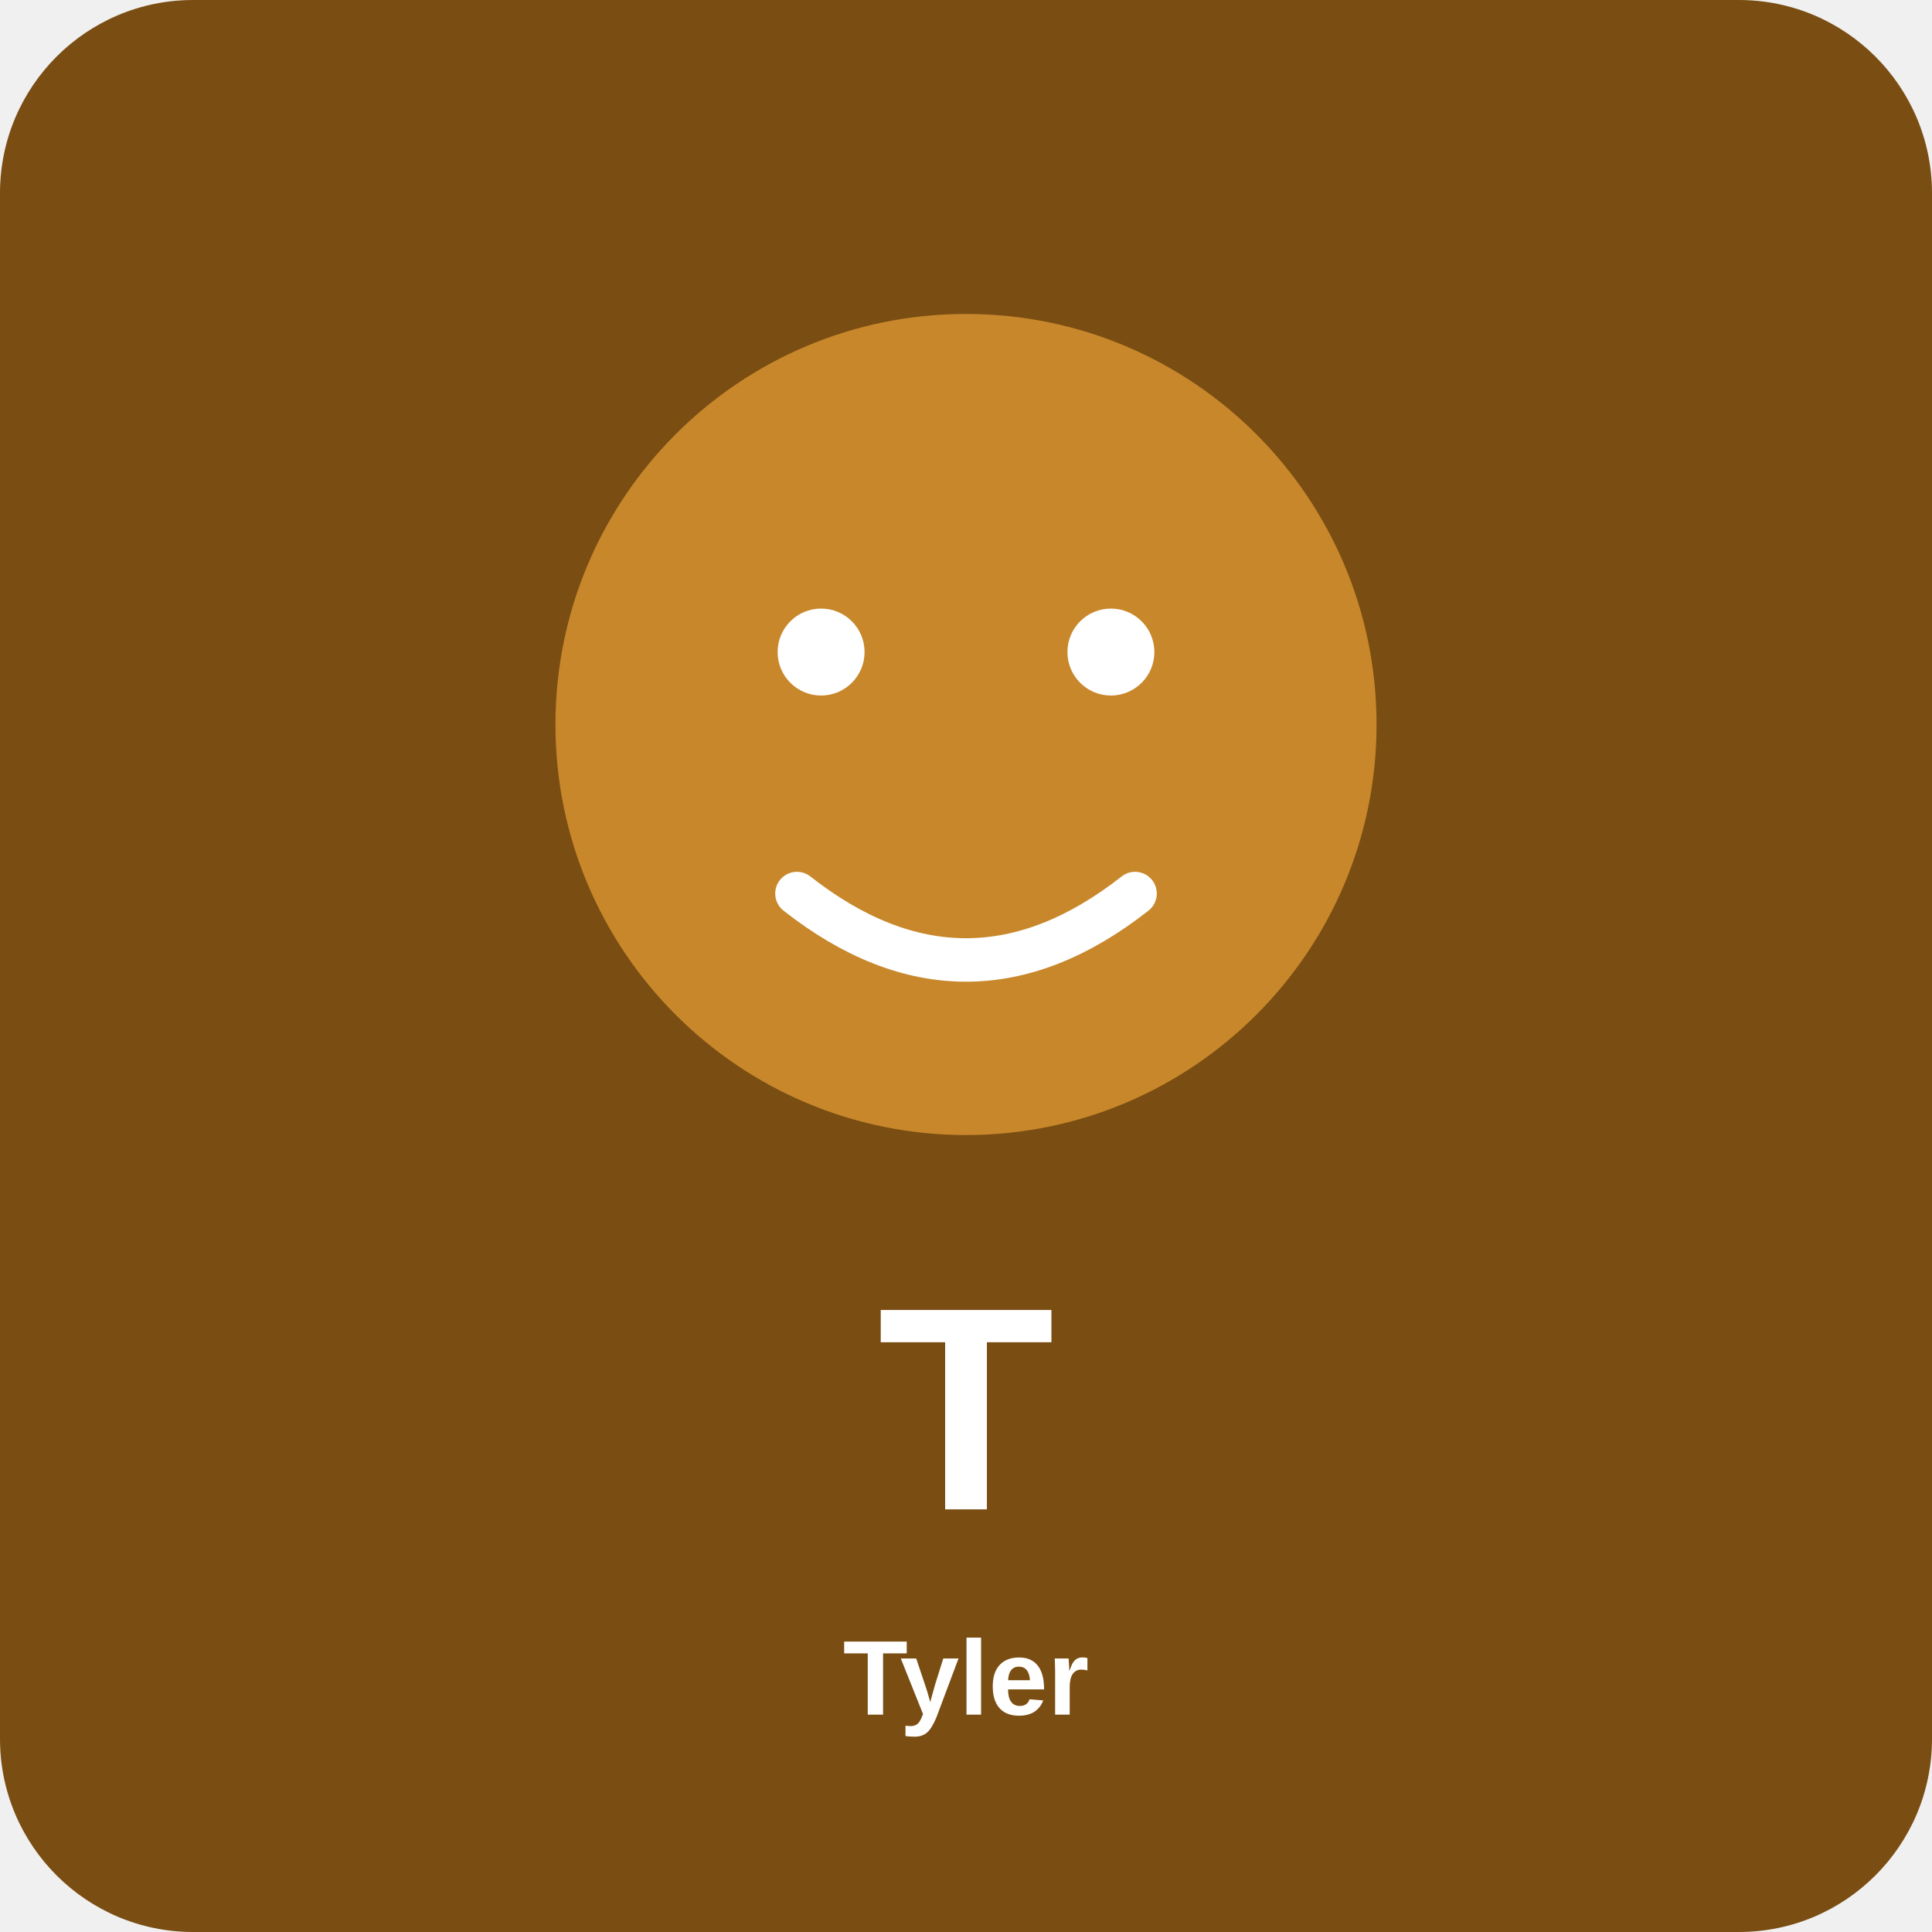
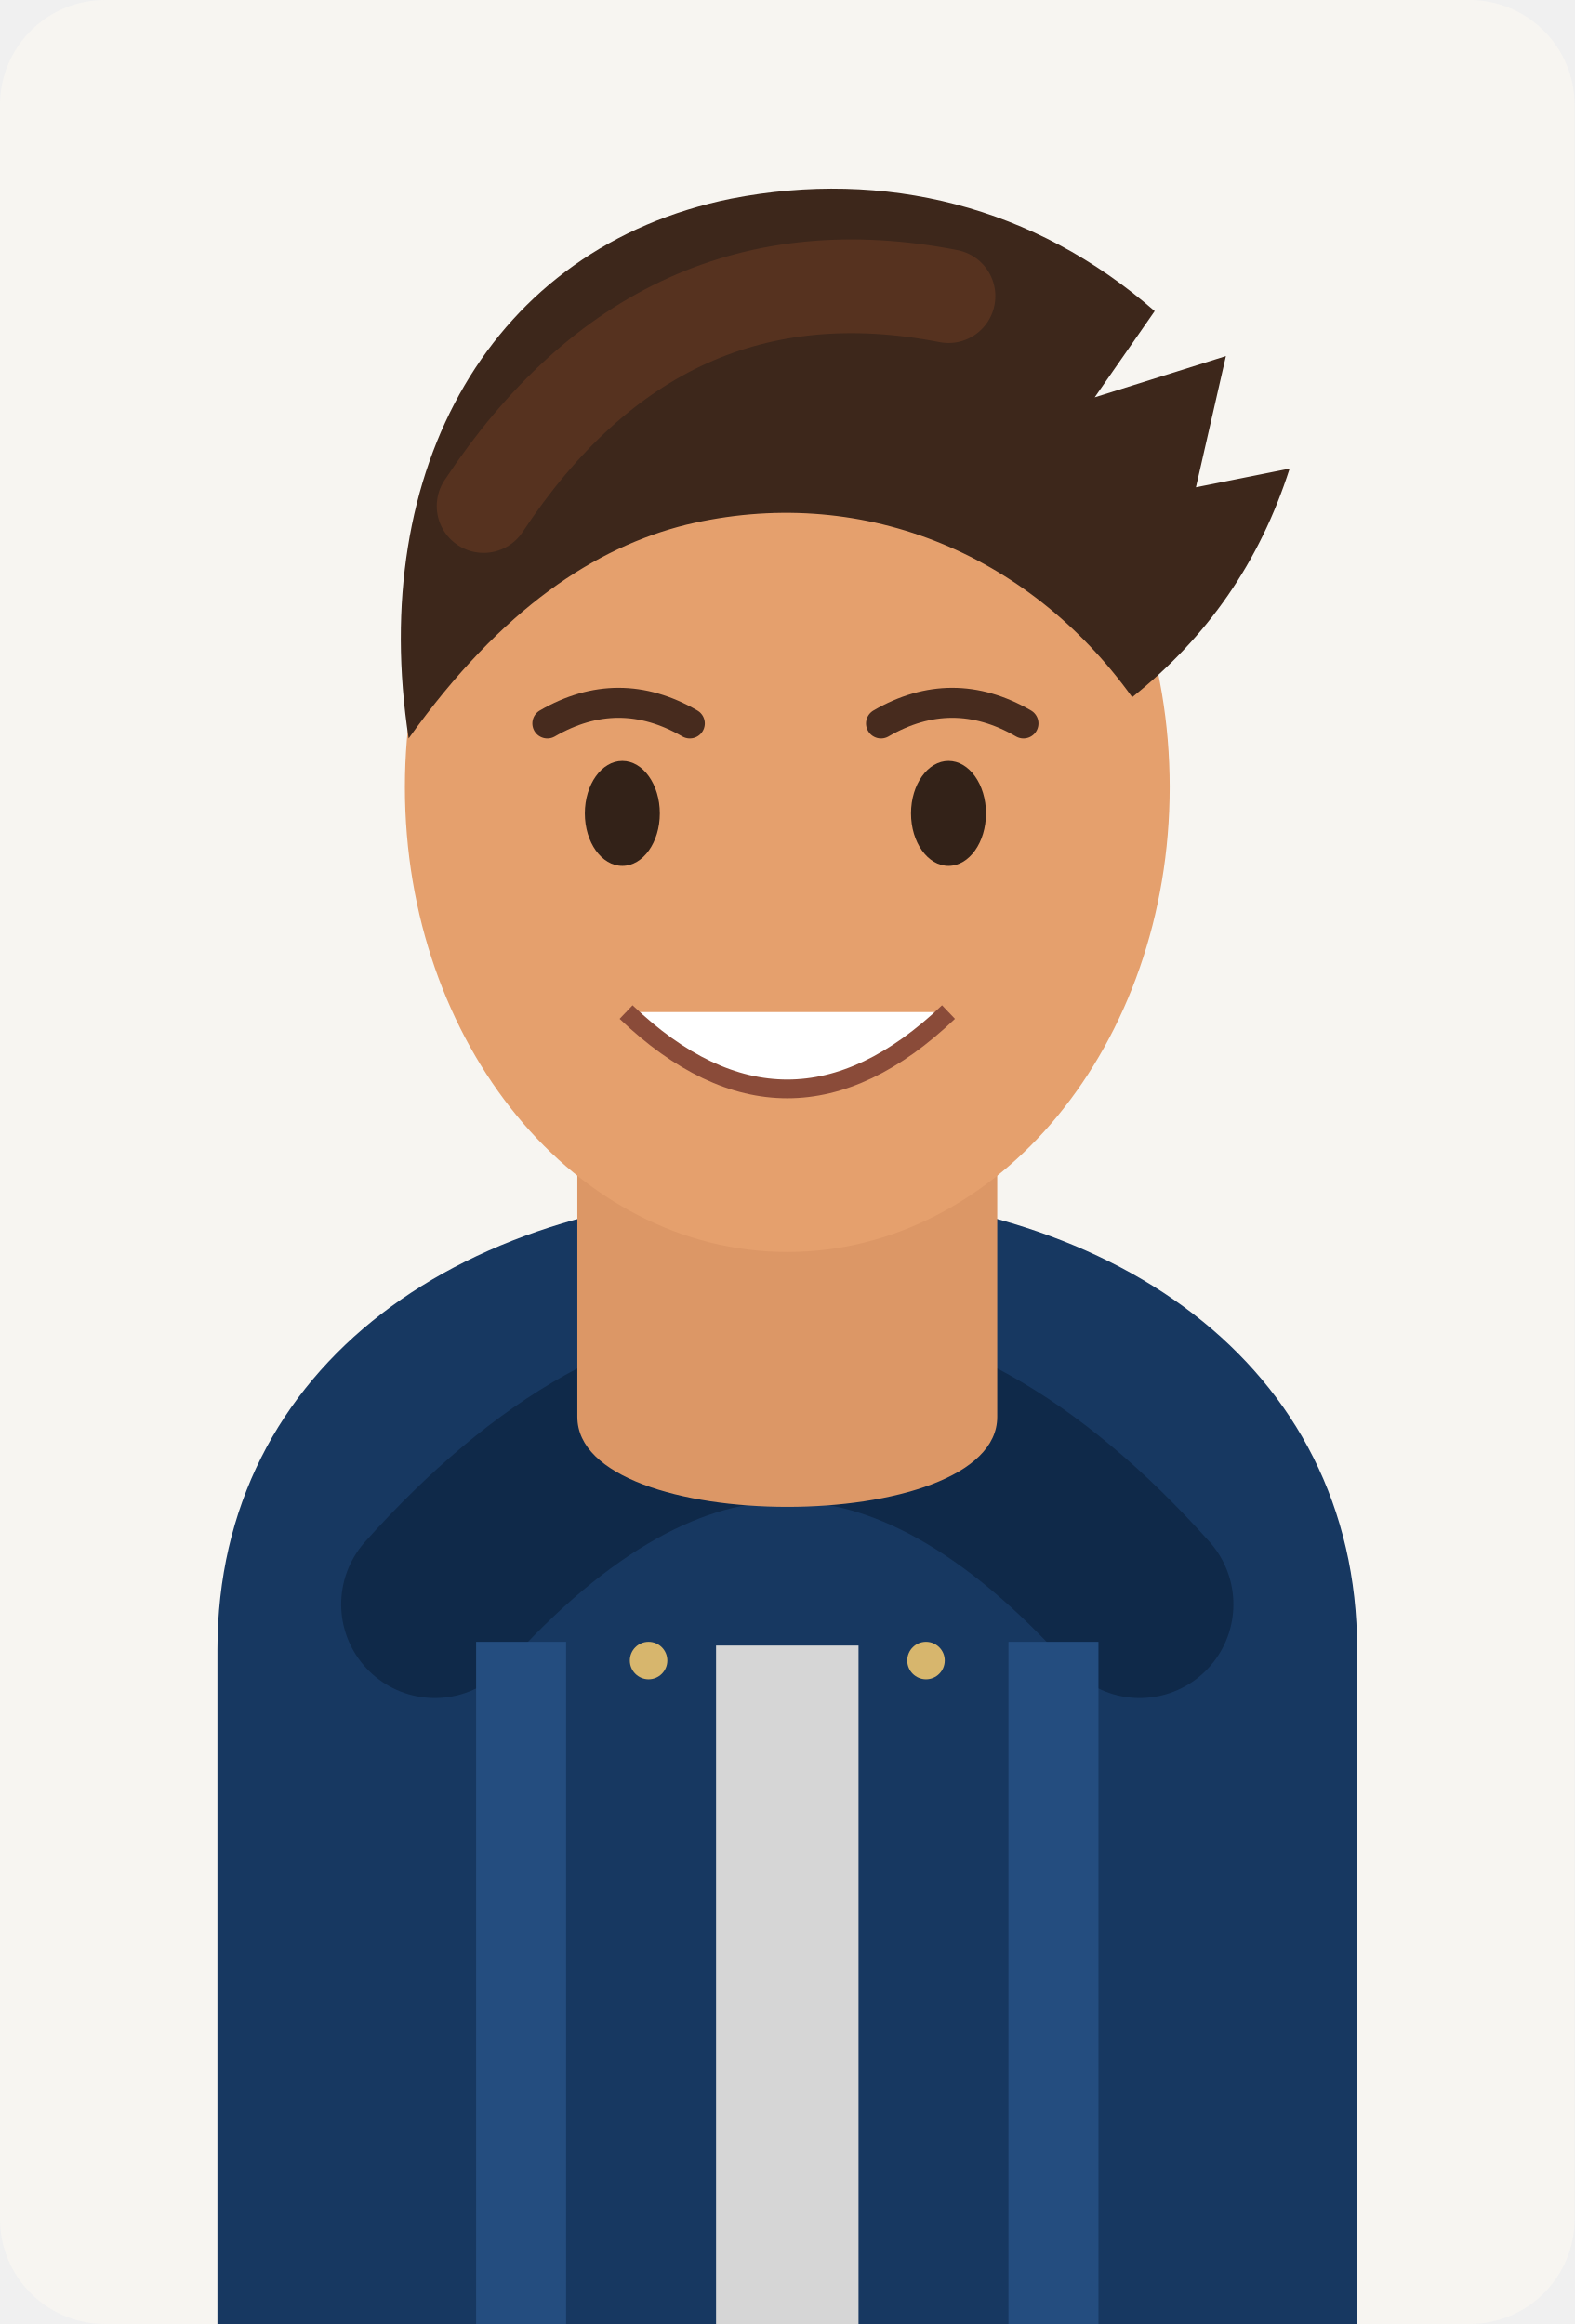
- <svg xmlns="http://www.w3.org/2000/svg" width="800" height="800" viewBox="0 0 800 800">
-   <rect width="800" height="800" rx="80" fill="#7a4d12" />
-   <circle cx="400" cy="300" r="170" fill="#c8872b" />
-   <circle cx="340" cy="270" r="18" fill="#ffffff" />
-   <circle cx="460" cy="270" r="18" fill="#ffffff" />
-   <path d="M330 370 Q400 425 470 370" fill="none" stroke="#ffffff" stroke-width="18" stroke-linecap="round" />
-   <text x="400" y="625" text-anchor="middle" font-family="Arial" font-size="120" font-weight="700" fill="#ffffff">T</text>
-   <text x="400" y="710" text-anchor="middle" font-family="Arial" font-size="44" font-weight="700" fill="#ffffff">Tyler</text>
+ <svg xmlns="http://www.w3.org/2000/svg" viewBox="0 0 420 620" role="img" aria-labelledby="title desc">
+   <rect width="420" height="620" rx="28" fill="#f7f5f1" />
+   <path d="M58 620V440c0-76 66-122 152-122s152 46 152 122v180" fill="#173861" />
+   <path d="M116 428q94-105 188 0" fill="none" stroke="#0f2949" stroke-width="50" stroke-linecap="round" />
+   <path d="M154 311v67c0 32 112 32 112 0v-67" fill="#dc9766" />
+   <ellipse cx="210" cy="210" rx="102" ry="124" fill="#e5a06d" />
+   <path d="M109 197c-11-72 22-131 86-144 41-8 81 2 113 30l-16 23 35-11-8 35 25-5c-8 25-22 45-42 61-28-39-73-57-119-46-24 6-49 22-74 57z" fill="#3d271b" />
+   <path d="M129 135q47-71 124-56" fill="none" stroke="#56321f" stroke-width="25" stroke-linecap="round" />
+   <ellipse cx="166" cy="217" rx="10" ry="14" fill="#332218" />
+   <ellipse cx="253" cy="217" rx="10" ry="14" fill="#332218" />
+   <path d="M146 193q19-11 38 0M235 193q19-11 38 0" fill="none" stroke="#472b1e" stroke-width="8" stroke-linecap="round" />
+   <path d="M167 270q43 41 86 0" fill="#fff" stroke="#8a4b39" stroke-width="5" stroke-linejoin="round" />
+   <path d="M139 438v182M281 438v182" stroke="#244d7f" stroke-width="24" />
+   <path d="M191 439h38v181h-38z" fill="#d6d6d6" />
+   <circle cx="173" cy="443" r="5" fill="#d7b66d" />
+   <circle cx="247" cy="443" r="5" fill="#d7b66d" />
</svg>
